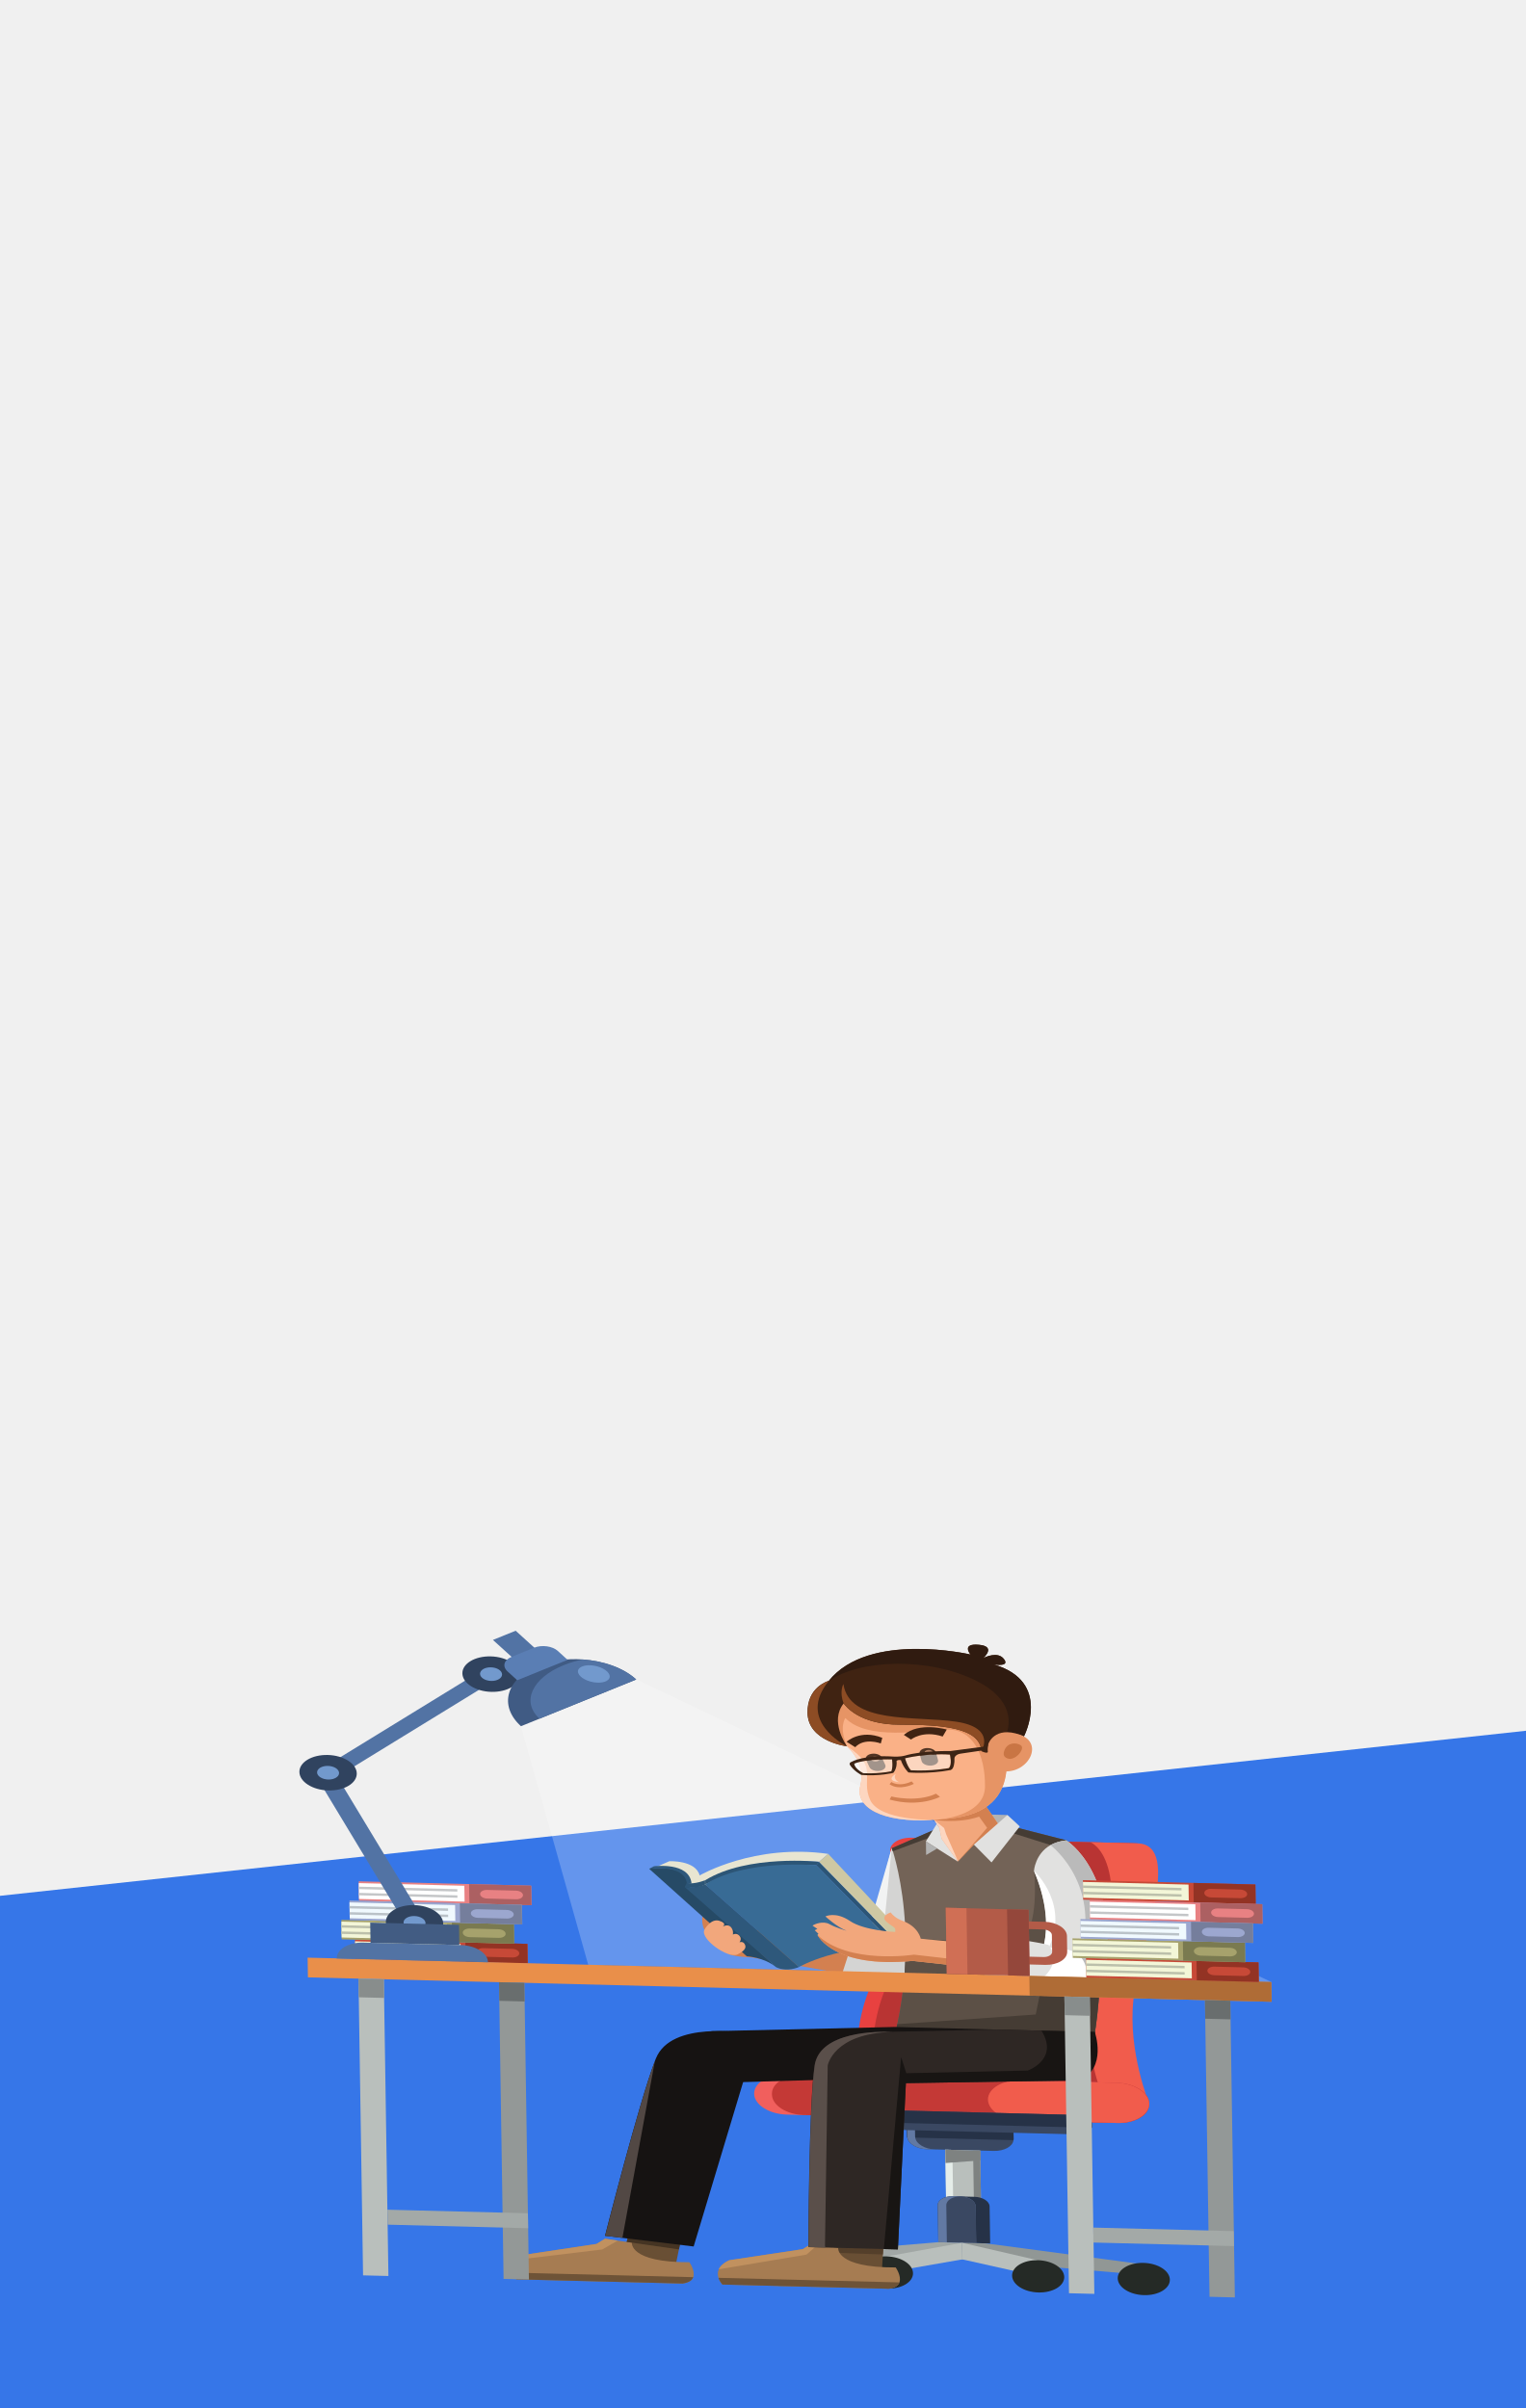
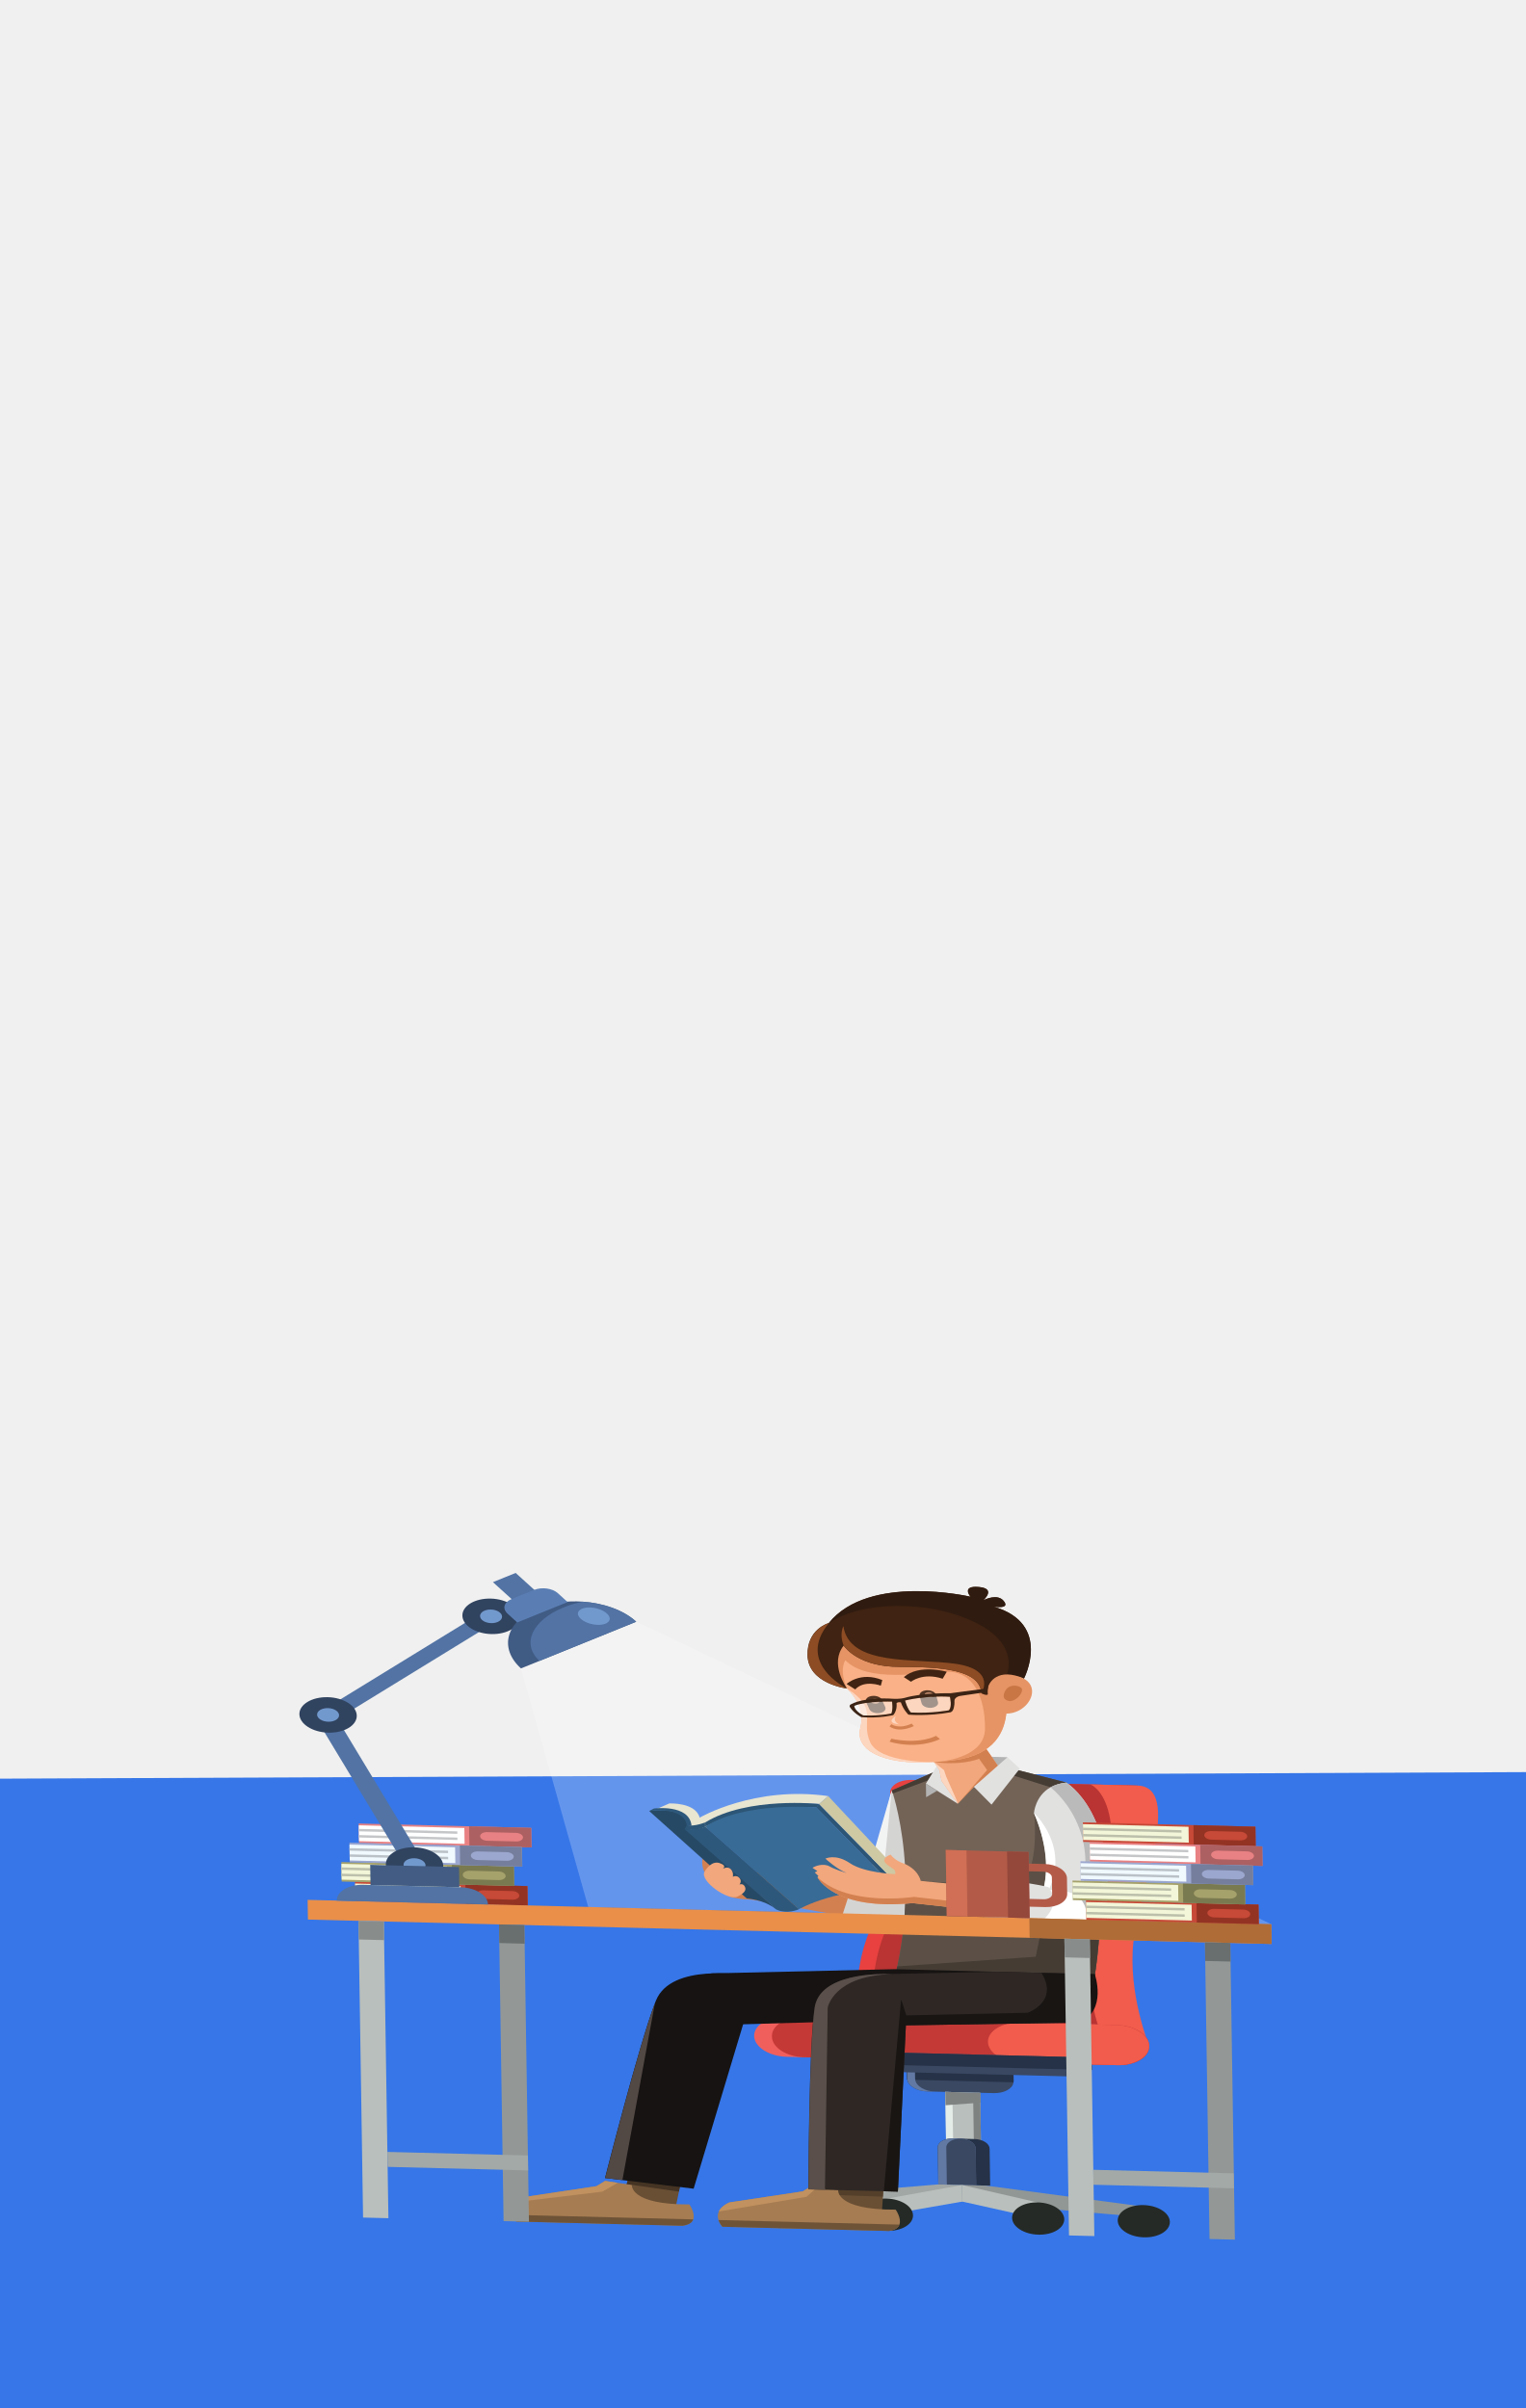
<svg xmlns="http://www.w3.org/2000/svg" xmlns:xlink="http://www.w3.org/1999/xlink" width="475" height="750" viewBox="0 0 125.677 198.438" version="1.1" id="svg8">
  <defs id="defs2">
    <linearGradient id="a">
      <stop id="stop817" offset="0" stop-color="#e7b380" />
      <stop id="stop819" offset="1" stop-color="#eecaa6" />
    </linearGradient>
    <linearGradient gradientUnits="userSpaceOnUse" y2="661.83" y1="663.15" x2="267.96" x1="270.77" id="d">
      <stop id="stop822" offset="0" stop-color="#e5af79" />
      <stop id="stop824" offset="1" stop-opacity="0" stop-color="#e5af79" />
    </linearGradient>
    <linearGradient id="b">
      <stop id="stop827" offset="0" stop-color="#babdb6" />
      <stop id="stop829" offset="1" stop-color="#eeeeec" />
    </linearGradient>
    <linearGradient gradientUnits="userSpaceOnUse" y2="1096.9" y1="1030.9" x2="480" x1="427" id="e">
      <stop id="stop832" offset="0" stop-color="#729fcf" />
      <stop id="stop834" offset="1" stop-color="#3465a4" />
    </linearGradient>
    <linearGradient xlink:href="#a" gradientUnits="userSpaceOnUse" x2="447.57" x1="438.8" id="c" />
    <linearGradient xlink:href="#b" gradientUnits="userSpaceOnUse" y2="990.8" y1="1026.6" x2="469.2" x1="500.62" id="h" />
    <linearGradient xlink:href="#b" gradientUnits="userSpaceOnUse" y2="988.91" y1="1035.6" x2="453.84" x1="480.5" id="g" />
    <linearGradient xlink:href="#b" gradientUnits="userSpaceOnUse" y2="994.17" y1="1062.4" x2="432.16" x1="482.12" id="f" />
    <linearGradient xlink:href="#a" gradientUnits="userSpaceOnUse" y2="482.97" y1="492.2" x2="353.32" x1="319.24" id="i" />
    <linearGradient xlink:href="#a" gradientUnits="userSpaceOnUse" gradientTransform="matrix(-1,0,0,1,918.36,-396.19)" y2="876.67" y1="894.48" x2="627" x1="596.51" id="j" />
    <linearGradient xlink:href="#a" gradientUnits="userSpaceOnUse" y2="391.96" y1="350.95" x2="316.91" x1="318.68" id="k" />
    <filter style="color-interpolation-filters:sRGB;" id="filter1713">
      <feColorMatrix values="1 0 0 0 0 0 1 0 0 0 0 0 1 0 0 -26.754 -90.069 -9.077 125 0 " result="colormatrix" id="feColorMatrix1709" />
      <feComposite in2="colormatrix" operator="arithmetic" k2="1" result="fbSourceGraphic" id="feComposite1711" />
      <feColorMatrix result="fbSourceGraphicAlpha" in="fbSourceGraphic" values="0 0 0 -1 0 0 0 0 -1 0 0 0 0 -1 0 0 0 0 1 0" id="feColorMatrix1715" />
      <feColorMatrix id="feColorMatrix1717" values="1 0 0 0 0 0 1 0 0 0 0 0 1 0 0 -26.754 -90.069 -9.077 125 0 " result="colormatrix" in="fbSourceGraphic" />
      <feComposite in2="colormatrix" id="feComposite1719" operator="arithmetic" k2="1" result="composite" />
    </filter>
  </defs>
  <g id="layer1" transform="translate(0,-98.56248)">
-     <rect style="opacity:1;fill:#3676e8;fill-opacity:1;stroke:none;stroke-width:0.005;stroke-linecap:square;stroke-miterlimit:4;stroke-dasharray:0, 0.052;stroke-dashoffset:0.176;stroke-opacity:1" id="rect1020" width="224.14" height="86.557" x="-94.355" y="253.315" transform="rotate(-6.175166)" />
-     <g id="g2009" transform="matrix(0.03842746,-0.01044416,0.00970573,0.03571053,127.9679,175.2294)">
+     <rect style="opacity:1;fill:#3676e8;fill-opacity:1;stroke:none;stroke-width:0.005;stroke-linecap:square;stroke-miterlimit:4;stroke-dasharray:0, 0.052;stroke-dashoffset:0.176;stroke-opacity:1" id="rect1020" width="224.14" height="86.557" x="-63.792" y="245.136" transform="rotate(-0.2461203)" />
+     <g id="g2009" transform="matrix(0.03842746,-0.01044416,0.00970573,0.03571053,127.9679,170.4669)">
      <g id="g2475" transform="matrix(4.183342,0.9467731,-0.5287072,2.7051,1612.515,-137.8266)">
        <rect height="922.3" width="1330" y="28.8" x="35" id="XMLID_62_" style="fill:url(#XMLID_101_)" />
        <g id="XMLID_1_" transform="matrix(0.6989373,0.09723493,-0.01849172,0.7211308,-1224.068,532.4391)">
-           <polygon points="573.5,207.1 493.4,262.5 537.3,527.2 1008.9,527.1 " id="XMLID_202_" style="opacity:0.23;fill:#ffffff" />
+           <polygon points="1008.9,527.1 573.5,207.1 493.4,262.5 537.3,527.2 " id="XMLID_202_" style="opacity:0.23;fill:#ffffff" />
          <g id="XMLID_203_">
            <g id="XMLID_225_">
              <rect height="21.8" width="119.1" y="505.5" x="376.5" id="XMLID_231_" style="fill:#c74937" />
              <rect height="17.7" width="72.9" y="507.5" x="376.5" id="XMLID_230_" style="fill:#f3f6d8" />
              <rect height="21.8" width="42.8" y="505.5" x="452.7" id="XMLID_229_" style="fill:#933324" />
              <path d="m 485,521.1 h -20 c -2.7,0 -4.8,-2.2 -4.8,-4.8 v 0 c 0,-2.7 2.2,-4.8 4.8,-4.8 h 20 c 2.7,0 4.8,2.2 4.8,4.8 v 0 c 0,2.7 -2.2,4.8 -4.8,4.8 z" id="XMLID_228_" style="fill:#c74937" />
              <rect height="2.7" width="68" y="511.5" x="376.5" id="XMLID_227_" style="fill:#bcc0ab" />
              <rect height="2.7" width="68" y="518.5" x="376.5" id="XMLID_226_" style="fill:#bcc0ab" />
            </g>
            <g id="XMLID_218_">
              <rect height="21.8" width="119.1" y="440.4" x="379.7" id="XMLID_224_" style="fill:#e88183" />
              <rect height="17.7" width="72.9" y="442.4" x="379.7" id="XMLID_223_" style="fill:#ffffff" />
              <rect height="21.8" width="42.8" y="440.4" x="455.9" id="XMLID_222_" style="fill:#ac6062" />
              <path d="m 488.2,456 h -20 c -2.7,0 -4.8,-2.2 -4.8,-4.8 v 0 c 0,-2.7 2.2,-4.8 4.8,-4.8 h 20 c 2.7,0 4.8,2.2 4.8,4.8 v 0 c 0,2.7 -2.2,4.8 -4.8,4.8 z" id="XMLID_221_" style="fill:#e88183" />
              <rect height="2.7" width="68" y="446.4" x="379.7" id="XMLID_220_" style="fill:#c4c6c8" />
              <rect height="2.7" width="68" y="453.3" x="379.7" id="XMLID_219_" style="fill:#c4c6c8" />
            </g>
            <g id="XMLID_211_">
              <rect height="21.8" width="119.1" y="483.9" x="367.3" id="XMLID_217_" style="fill:#a6a26c" />
              <rect height="17.7" width="72.9" y="485.9" x="367.3" id="XMLID_216_" style="fill:#f3f6d8" />
              <rect height="21.8" width="42.8" y="483.9" x="443.6" id="XMLID_215_" style="fill:#7a7a50" />
              <path d="m 475.8,499.6 h -20 c -2.7,0 -4.8,-2.2 -4.8,-4.8 v 0 c 0,-2.7 2.2,-4.8 4.8,-4.8 h 20 c 2.7,0 4.8,2.2 4.8,4.8 v 0 c 0.1,2.6 -2.1,4.8 -4.8,4.8 z" id="XMLID_214_" style="fill:#a6a26c" />
              <rect height="2.7" width="68" y="489.9" x="367.3" id="XMLID_213_" style="fill:#bcc0ab" />
              <rect height="2.7" width="68" y="496.9" x="367.3" id="XMLID_212_" style="fill:#bcc0ab" />
            </g>
            <g id="XMLID_204_">
              <rect height="21.8" width="119.1" y="462.1" x="373.1" id="XMLID_210_" style="fill:#9ca7cf" />
              <rect height="17.7" width="72.9" y="464.2" x="373.1" id="XMLID_209_" style="fill:#f0f9fe" />
              <rect height="21.8" width="42.8" y="462.1" x="449.3" id="XMLID_208_" style="fill:#757e9c" />
              <path d="m 481.6,477.8 h -20 c -2.7,0 -4.8,-2.2 -4.8,-4.8 v 0 c 0,-2.7 2.2,-4.8 4.8,-4.8 h 20 c 2.7,0 4.8,2.2 4.8,4.8 v 0 c 0,2.6 -2.2,4.8 -4.8,4.8 z" id="XMLID_207_" style="fill:#9ca7cf" />
              <rect height="2.7" width="68" y="468.2" x="373.1" id="XMLID_206_" style="fill:#bac2c8" />
              <rect height="2.7" width="68" y="475.1" x="373.1" id="XMLID_205_" style="fill:#bac2c8" />
            </g>
          </g>
          <g id="XMLID_2_">
            <g id="XMLID_69_">
              <path d="m 917.9,376.1 h -156 v 0 c -9.7,0 -16.8,9.1 -14.5,18.5 5.2,20.9 5.9,64.8 -17.4,156.6 0,0 -17.5,67.6 0,115.2 h 37.2 c 0,0 -2.1,-8.6 -4.4,-22.4 h 138 z" id="XMLID_91_" style="fill:#e84140" />
              <g id="XMLID_122_">
-                 <polygon points="928.7,376.1 917.9,376.1 900.8,644 911.6,644 " id="XMLID_123_" style="fill:none" />
+                 <polygon points="911.6,644 928.7,376.1 917.9,376.1 900.8,644 " id="XMLID_123_" style="fill:none" />
                <path d="M 767.2,666.4 H 778 c 0,0 -2.1,-8.6 -4.4,-22.4 h -10.8 c 2.3,13.8 4.4,22.4 4.4,22.4 z" id="XMLID_124_" style="fill:none" />
                <path d="m 772.7,376.1 c -9.7,0 -16.8,9.1 -14.5,18.5 5.2,20.9 5.9,64.8 -17.4,156.6 0,0 -17.5,67.6 0,115.2 h 26.4 c 0,0 -2.1,-8.6 -4.4,-22.4 h 10.8 127.2 l 17.1,-267.9 z" id="XMLID_129_" style="fill:#b93433" />
              </g>
              <path d="m 923.2,666.4 c 0,0 -14.2,-58.1 -9.8,-115.2 4.4,-57.1 36.3,-175.2 4.5,-175.2 h -32.6 c 0,0 31.7,16.4 0.8,175.2 0,0 -9.5,67.6 8,115.2 z" id="XMLID_88_" style="fill:#f15c4c" />
              <path d="M 900.8,688.8 H 672.9 c -12.3,0 -22.4,-10.1 -22.4,-22.4 v 0 c 0,-12.3 10.1,-22.4 22.4,-22.4 h 227.9 c 12.3,0 22.4,10.1 22.4,22.4 v 0 c 0,12.3 -10.1,22.4 -22.4,22.4 z" id="XMLID_85_" style="fill:#f15f5d" />
              <path d="M 901.3,688.8 H 684.7 c -12,0 -21.9,-9.9 -21.9,-21.9 v -1 c 0,-12 9.9,-21.9 21.9,-21.9 h 216.6 c 12,0 21.9,9.9 21.9,21.9 v 1 c 0,12.1 -9.8,21.9 -21.9,21.9 z" id="XMLID_71_" style="fill:#c43936" />
              <path d="m 900.8,688.8 h -66.5 c -12.3,0 -22.4,-10.1 -22.4,-22.4 v 0 c 0,-12.3 10.1,-22.4 22.4,-22.4 h 66.5 c 12.3,0 22.4,10.1 22.4,22.4 v 0 c 0,12.3 -10.1,22.4 -22.4,22.4 z" id="XMLID_86_" style="fill:#f15c4c" />
            </g>
            <g id="XMLID_87_">
              <path d="m 829.2,700.9 v 8.9 c 0,0.4 0,0.7 -0.1,1.1 -0.5,7 -6.5,12.6 -13.7,12.6 h -46 c -7.2,0 -13.1,-5.6 -13.7,-12.6 -0.1,-0.4 -0.1,-0.7 -0.1,-1.1 v -8.9 c 0,-3.4 1.3,-6.6 3.4,-9 2.5,-2.9 6.2,-4.7 10.4,-4.7 h 46 c 4.1,0 7.8,1.8 10.4,4.7 2.2,2.4 3.4,5.5 3.4,9 z" id="XMLID_108_" style="fill:#3a4862" />
              <path d="m 829.2,700.9 v 8.9 c 0,0.4 0,0.7 -0.1,1.1 h -73.3 c -0.1,-0.4 -0.1,-0.7 -0.1,-1.1 v -8.9 c 0,-3.4 1.3,-6.6 3.4,-9 h 66.7 c 2.2,2.4 3.4,5.5 3.4,9 z" id="XMLID_102_" style="fill:#263247" />
              <path d="m 761.3,710.9 c -0.1,-0.4 -0.1,-0.7 -0.1,-1.1 v -8.9 c 0,-3.4 1.3,-6.6 3.4,-9 2.5,-2.9 6.2,-4.7 10.4,-4.7 h -5.4 c -4.1,0 -7.8,1.8 -10.4,4.7 -2.1,2.4 -3.4,5.6 -3.4,9 v 8.9 c 0,0.4 0,0.7 0.1,1.1 0.5,7 6.5,12.6 13.7,12.6 h 5.4 c -7.2,0 -13.2,-5.6 -13.7,-12.6 z" id="XMLID_179_" style="fill:#6279a3" />
              <path d="m 883.4,690.2 v 3.3 c 0,0.5 0,1 -0.1,1.4 -0.7,4.4 -4.5,7.8 -9,7.8 H 710.7 c -4.6,0 -8.4,-3.4 -9,-7.8 -0.1,-0.4 -0.1,-0.9 -0.1,-1.4 v -3.3 c 0,-5 4.1,-9.2 9.2,-9.2 h 163.6 c 4.9,0 9,4.2 9,9.2 z" id="XMLID_105_" style="fill:#3a4862" />
              <path d="m 883.4,690.2 v 3.3 c 0,0.5 0,1 -0.1,1.4 H 701.7 c -0.1,-0.4 -0.1,-0.9 -0.1,-1.4 v -3.3 c 0,-5 4.1,-9.2 9.2,-9.2 h 163.6 c 4.9,0 9,4.2 9,9.2 z" id="XMLID_103_" style="fill:#263247" />
              <rect height="63.8" width="24.1" y="723.5" x="781.9" id="XMLID_90_" style="fill:#b9bfbc" />
              <rect height="63.8" width="4.9" y="723.5" x="781.9" id="XMLID_120_" style="fill:#e5ede9" />
              <rect height="63.8" width="4.9" y="723.5" x="801.1" id="XMLID_176_" style="fill:#7e8281" />
              <path d="M 811.9,785.6 V 827 h -35.8 v -41.3 c 0,-5.8 4.7,-10.4 10.4,-10.4 h 15 c 5.7,-0.1 10.4,4.6 10.4,10.3 z" id="XMLID_109_" style="fill:#263247" />
              <path d="M 802.2,785.6 V 827 h -26.1 v -41.3 c 0,-5.8 4.7,-10.4 10.4,-10.4 h 5.3 c 5.7,-0.1 10.4,4.6 10.4,10.3 z" id="XMLID_106_" style="fill:#6279a3" />
              <path d="m 792.1,775.2 c -5.6,0.1 -10.1,4.7 -10.1,10.4 V 827 h 20.3 v -41.3 c -0.1,-5.7 -4.6,-10.3 -10.2,-10.5 z" id="XMLID_178_" style="fill:#3a4862" />
-               <polygon points="776.1,827 670,845.5 670,857.5 792.5,845.5 792.5,827 " id="XMLID_94_" style="fill:#a1a7a5" />
+               <polygon points="670,845.5 670,857.5 792.5,845.5 792.5,827 776.1,827 " id="XMLID_94_" style="fill:#a1a7a5" />
              <circle r="18" cy="862.3" cx="667.4" id="XMLID_92_" style="fill:#386b95" />
-               <polygon points="792.5,845.5 792.5,827 740.3,844.4 740.3,862.3 " id="XMLID_95_" style="fill:#b9bfbc" />
+               <polygon points="740.3,862.3 792.5,845.5 792.5,827 740.3,844.4 " id="XMLID_95_" style="fill:#b9bfbc" />
              <circle r="18" cy="862.3" cx="740.3" id="XMLID_96_" style="fill:#252a26" />
-               <polygon points="808.9,827 915,845.5 915,857.5 792.5,845.5 792.5,827 " id="XMLID_99_" style="fill:#919795" />
+               <polygon points="915,845.5 915,857.5 792.5,845.5 792.5,827 808.9,827 " id="XMLID_99_" style="fill:#919795" />
              <circle r="18" cy="862.3" cx="917.6" id="XMLID_98_" style="fill:#252a26" />
-               <polygon points="792.5,845.5 792.5,827 844.7,844.4 844.7,862.3 " id="XMLID_93_" style="fill:#b9bfbc" />
+               <polygon points="844.7,862.3 792.5,845.5 792.5,827 844.7,844.4 " id="XMLID_93_" style="fill:#b9bfbc" />
              <circle r="18" cy="862.3" cx="844.7" id="XMLID_89_" style="fill:#252a26" />
-               <polygon points="806.1,734.5 806.1,723.5 781.9,723.5 781.9,738.4 " id="XMLID_97_" style="fill:#7e8281" />
+               <polygon points="781.9,738.4 806.1,734.5 806.1,723.5 781.9,723.5 " id="XMLID_97_" style="fill:#7e8281" />
            </g>
          </g>
          <g id="XMLID_3_">
            <path d="m 712.6,529.7 -62.1,-15.4 c 0,0 -11.2,-0.1 -15.6,-2.8 -4.4,-2.7 2.3,-38.5 25.3,-25.6 l 67.4,15.4 z" id="XMLID_61_" style="fill:#d38050" />
            <path d="m 617.9,484.7 c 0,0 -2.9,-9.1 -0.4,-18.6 2.6,-9.4 12.2,15.7 0.4,18.6 z" id="XMLID_59_" style="fill:#d38050" />
            <g id="XMLID_125_">
-               <polygon points="596.9,842.4 594.4,860.8 558,852.3 560.9,835.5 563.1,823 599,827 " id="XMLID_174_" style="fill:#694f34" />
+               <polygon points="560.9,835.5 563.1,823 599,827 596.9,842.4 594.4,860.8 558,852.3 " id="XMLID_174_" style="fill:#694f34" />
              <path d="m 606.5,873 c -0.8,3.4 -2.9,6.2 -7.5,7.4 H 484.3 c 0,0 -1.9,-3 -2.7,-7.4 -0.8,-4 -0.7,-9.1 2.4,-14.1 1.2,-2 2.9,-4 5.3,-5.8 l 50.8,-14.4 6,-6.1 8.6,1.7 9.8,1.9 c 0,0 -2.2,22.2 39.5,20.2 0,0 4.1,9.4 2.5,16.6 z" id="XMLID_173_" style="fill:#a67c52" />
              <path d="m 606.5,873 c -0.8,3.4 -2.9,6.2 -7.5,7.4 H 484.3 c 0,0 -1.9,-3 -2.7,-7.4 z" id="XMLID_133_" style="fill:#6e5337" />
              <path d="m 554.7,834.3 -10.7,10.3 -60.1,14.2 c 1.2,-2 2.9,-4 5.3,-5.8 l 50.8,-14.4 6,-6.1 z" id="XMLID_137_" style="fill:#c1915f" />
-               <polygon points="563.1,823 599,827 596.9,842.4 560.9,835.5 " id="XMLID_136_" style="fill:#453423" />
-             </g>
-             <polygon points="729.6,497.4 719.3,497.4 711.2,536.4 768.4,544 782,428.7 748.1,388.4 " id="XMLID_126_" style="fill:#d4d4d3" />
+               <polygon points="560.9,835.5 563.1,823 599,827 596.9,842.4 " id="XMLID_136_" style="fill:#453423" />
+             </g>
+             <polygon points="768.4,544 782,428.7 748.1,388.4 729.6,497.4 719.3,497.4 711.2,536.4 " id="XMLID_126_" style="fill:#d4d4d3" />
            <polygon points="748.1,388.4 733.1,468.9 742.7,465.6 " id="XMLID_117_" style="fill:#f2f3f3" />
            <path d="m 884.7,603.2 c -0.7,4.9 -1.1,7.6 -1.1,7.6 L 754,597.9 l -5.8,-0.6 c 6.1,-37.8 8.3,-72.8 8.5,-102.9 0.4,-53.5 -5.8,-91.5 -7.8,-102.6 -0.4,-2.2 -0.7,-3.4 -0.7,-3.4 l 32.7,-24.2 0.4,-0.3 39.1,-7.4 9.6,3.6 39,14.6 c 0.7,1.6 1.4,3.2 2,4.9 3.4,8.7 6.3,18 8.6,27.5 18.7,74.9 8.6,168.9 5.1,196.1 z" id="XMLID_165_" style="fill:#736357" />
            <path d="m 884.9,602 c 0,0.4 -0.1,0.8 -0.1,1.1 l -5,-0.2 -125.8,-5 -5.8,-0.6 c 0.7,-4.3 1.3,-8.5 1.9,-12.6 v 0 c 4.7,-33 6.4,-63.5 6.5,-90.2 l 2.2,-6.2 50.6,2.8 -1.3,-8.8 30.9,1.5 c 10.2,-21.4 7.2,-74 7.2,-74 l 33.2,-2.5 c 5.9,23.5 9,48.9 10.4,73.4 2.8,52.6 -2.4,101.8 -4.9,121.3 z" id="XMLID_166_" style="fill:#5c5046" />
            <path d="m 884.9,602 -5.2,0.9 -125.7,-5 -5.8,-0.6 c 0.7,-4.3 1.3,-8.5 1.9,-12.6 v 0 l 95.7,-14.7 13,-96 31,6.6 c 2.8,52.7 -2.4,101.9 -4.9,121.4 z" id="XMLID_145_" style="fill:#453c34" />
            <path d="m 780.8,364.2 -1.3,7.9 -30.7,19.7 c -0.4,-2.2 -0.7,-3.4 -0.7,-3.4 z" id="XMLID_146_" style="fill:#453c34" />
            <path d="m 870.8,379.6 -5,4.5 -37.4,-17.6 1.4,-6.5 39,14.6 c 0.7,1.7 1.3,3.3 2,5 z" id="XMLID_159_" style="fill:#453c34" />
            <path d="m 894.1,527.2 h -19.3 l -33,-0.1 c 0,0 5.4,-9.2 9,-27.2 4,-19.7 5.6,-50 -4.7,-90.2 0,0 1,-19.2 11.7,-29.3 2.9,-2.7 6.5,-4.8 10.9,-5.7 0.1,0 36.3,33.8 25.4,152.5 z" id="XMLID_168_" style="fill:#e1e1e0" />
            <path d="m 853.5,501.1 -2.6,-1.2 c 4,-19.7 5.6,-50 -4.7,-90.2 0,-0.1 26.3,38.4 7.3,91.4 z" id="XMLID_150_" style="fill:#ffffff" />
            <path d="m 894.1,527.2 h -19.3 l -2.2,-5.7 c 25.7,-93.1 -14.8,-141.1 -14.8,-141.1 2.9,-2.7 6.5,-4.8 10.9,-5.7 0.1,0 36.3,33.8 25.4,152.5 z" id="XMLID_162_" style="fill:#bababa" />
            <path d="m 748.1,587.9 c 0,0 74.4,0 138.3,0 0,0 8.4,40.1 -11.1,54.4 H 733.1 Z" id="XMLID_118_" style="fill:#161312" />
            <g id="XMLID_127_">
-               <polygon points="737.7,842.3 736.8,860.8 700.3,852.3 700.8,841.7 701.5,823 738.4,827 " id="XMLID_175_" style="fill:#694f34" />
-               <polygon points="701.5,823 738.4,827 737.7,842.3 700.8,841.7 " id="XMLID_135_" style="fill:#543f2a" />
+               <polygon points="700.8,841.7 701.5,823 738.4,827 737.7,842.3 736.8,860.8 700.3,852.3 " id="XMLID_175_" style="fill:#694f34" />
+               <polygon points="700.8,841.7 701.5,823 738.4,827 737.7,842.3 " id="XMLID_135_" style="fill:#543f2a" />
              <path d="m 748.8,873 c -0.8,3.4 -2.9,6.2 -7.5,7.4 H 626.6 c 0,0 -1.9,-3 -2.7,-7.4 -0.5,-2.8 -0.7,-6 0.3,-9.4 1,-3.5 3.2,-7.2 7.4,-10.5 l 50.8,-14.4 6,-6.1 4.3,0.8 14.2,2.8 c 0,0 -2.2,22.2 39.5,20.2 0,0 4.1,9.4 2.4,16.6 z" id="XMLID_172_" style="fill:#a67c52" />
              <path d="m 748.8,873 c -0.8,3.4 -2.9,6.2 -7.5,7.4 H 626.6 c 0,0 -1.9,-3 -2.7,-7.4 z" id="XMLID_128_" style="fill:#6e5337" />
              <path d="m 692.7,833.4 -7.8,11.2 -60.7,18.9 c 1,-3.5 3.2,-7.2 7.4,-10.5 l 50.8,-14.4 6,-6.1 z" id="XMLID_138_" style="fill:#c1915f" />
            </g>
-             <polygon points="747.3,644.6 748.1,587.9 621.6,597.8 630.4,654.8 " id="XMLID_121_" style="fill:#161312" />
+             <polygon points="630.4,654.8 747.3,644.6 748.1,587.9 621.6,597.8 " id="XMLID_121_" style="fill:#161312" />
            <path d="m 886.5,587.9 -11.1,54.4 -120,8 -7.3,185.9 h -61.8 c 0,0 1.8,-159.1 6.2,-203 3.6,-35.3 37.6,-39.4 50.9,-39.7 l 75.1,-5.6 z" id="XMLID_171_" style="fill:#2e2724" />
            <path d="m 746.6,593.5 c -40.8,3.2 -45,39.3 -45,39.3 l -3.8,201.6 0.3,1.8 h -11.7 c 0,0 1.8,-159.1 6.2,-203 3.9,-38.5 44.1,-40 54,-39.7 z" id="XMLID_164_" style="fill:#5a4f4a" />
            <path d="m 886.5,587.9 -11.1,54.4 -120,8 -7.3,185.9 h -9.7 l 14,-214.9 3.4,17.9 83.9,-6.4 c 0,0 21.9,-13.3 9.9,-44.9 z" id="XMLID_140_" style="fill:#181513" />
-             <polygon points="785.5,374.3 779.5,359.9 771.8,379.8 793.6,401.4 " id="XMLID_139_" style="fill:#e1e1e0" />
+             <polygon points="793.6,401.4 785.5,374.3 779.5,359.9 771.8,379.8 " id="XMLID_139_" style="fill:#e1e1e0" />
            <polygon points="771.8,395 779.5,387.4 771.8,379.8 " id="XMLID_143_" style="fill:#b3b3b3" />
            <polygon points="808.8,348 823.7,368.2 828.4,348 " id="XMLID_144_" style="fill:#b3b3b3" />
-             <polygon points="823.7,362.6 804.9,382 793.6,401.4 793.4,400.8 782.7,376.4 781.2,364 777.7,355.7 774.8,348.7 779.6,346.4 810.5,331.6 816.9,346.5 " id="XMLID_163_" style="fill:#f2a77c" />
+             <polygon points="793.6,401.4 793.4,400.8 782.7,376.4 781.2,364 777.7,355.7 774.8,348.7 779.6,346.4 810.5,331.6 816.9,346.5 823.7,362.6 804.9,382 " id="XMLID_163_" style="fill:#f2a77c" />
            <g id="XMLID_55_">
              <path d="m 615.2,424.2 c 0,0 38.2,-37.4 89,-27.7 l -6.4,9.1 c 0,0 -50.1,-4.6 -78.8,31.2 0,0 -8.8,3 -12.7,-3.8 0,0 4.3,-17 -20.5,-17.4 l 8.6,-6.4 c -0.1,0 18.2,-2.2 20.8,15 z" id="XMLID_45_" style="fill:#e8e5d1" />
              <path d="m 697.8,405.6 c 0,0 -49.2,-6.6 -78.8,23.8 v 4.7 c 0,0 27.2,-25.2 76.9,-24.5 z" id="XMLID_6_" style="fill:#2c5576" />
              <path d="m 618.9,434.1 63.8,89.6 c 0,0 28.5,-27.2 68.6,-23.6 l -55.5,-90.5 c 0,-0.1 -49.1,-5.2 -76.9,24.5 z" id="XMLID_5_" style="fill:#386b95" />
-               <polygon points="695.8,409.5 751.3,500 754.3,498.3 697.8,405.6 " id="XMLID_7_" style="fill:#2c5576" />
+               <polygon points="697.8,405.6 695.8,409.5 751.3,500 754.3,498.3 " id="XMLID_7_" style="fill:#2c5576" />
              <path d="m 580.4,418.2 66.5,95 c 0,0 11.7,0.4 20.1,11.2 l -59.5,-87.7 c -0.1,0.1 2.1,-25.8 -27.1,-18.5 z" id="XMLID_44_" style="fill:#264a66" />
              <path d="m 682.8,523.7 c 0,0 -8.4,6.5 -15.8,0.8 l -62.2,-86.9 c 0,0 6.4,1.5 14.2,-3.5 z" id="XMLID_27_" style="fill:#2e587b" />
              <path d="m 618.9,429.4 c 0,0 -7.4,5.2 -12.7,3.6 l -1.5,4.7 c 0,0 8,2.3 14.2,-3.5 z" id="XMLID_28_" style="fill:#2c5576" />
              <path d="m 606.2,433 c 0,0 0.3,-20.4 -25.9,-14.7 l 3.4,-3 c 0,0 24.5,-6.3 25.8,18 0.1,-0.1 -2,1.6 -3.3,-0.3 z" id="XMLID_29_" style="fill:#2e587b" />
-               <polygon points="697.8,405.6 704.2,396.5 757.5,487.9 751.7,494.1 " id="XMLID_43_" style="fill:#cec8a3" />
+               <polygon points="751.7,494.1 697.8,405.6 704.2,396.5 757.5,487.9 " id="XMLID_43_" style="fill:#cec8a3" />
            </g>
            <path d="m 823.7,362.6 -18.8,19.4 -11.2,19.4 20.5,-38.5 -5.4,-12.3 c -14.4,8.8 -31.1,4.9 -31.1,4.9 l 1.9,-9.2 30.9,-14.7 6.4,14.8 z" id="XMLID_157_" style="fill:#d38050" />
            <g id="XMLID_119_">
              <path d="m 792.5,352.6 c -4.4,1.1 -8.5,2 -12.5,2.6 -1.4,0.3 -2.3,0.4 -2.3,0.4 -37.4,5.2 -54.6,-12.9 -50.6,-36 4.5,-25.9 -8.8,-43.7 -8.8,-43.7 -11.8,-23.9 -16.2,-52.3 13.5,-69.4 6.6,-3.9 15,-7.2 25.4,-9.7 27.1,-6.7 43.5,5.2 53.2,19.3 10.6,15.4 13.3,33.4 13.3,33.4 0,0 22.5,88.9 -31.2,103.1 z" id="XMLID_161_" style="fill:#fab187" />
              <path d="m 792.5,352.6 c -4.4,1.1 -8.5,2 -12.5,2.6 7.8,-1.5 32.8,-8.6 33.2,-38.5 0.5,-35.6 -7.9,-64.3 -25.9,-62.3 -17.9,1.9 -55,14.4 -69.8,-10.1 0,0 -4.8,10.4 0.9,31.6 -11.8,-23.9 -16.2,-52.3 13.5,-69.4 h 49.3 l 29.4,9.6 c 10.6,15.4 13.3,33.4 13.3,33.4 0,0 22.3,88.9 -31.4,103.1 z" id="XMLID_153_" style="fill:#e69465" />
              <path d="m 740.6,302.3 v 0 c -3,0.9 -6.2,-0.9 -7,-3.9 l -2.2,-7.9 c -0.9,-3 0.9,-6.2 3.9,-7 v 0 c 3,-0.9 6.2,0.9 7,3.9 l 2.2,7.9 c 0.9,3 -0.9,6.2 -3.9,7 z" id="XMLID_56_" style="fill:#503423" />
              <path d="m 776.3,295 v 0 c -3.1,0.5 -6.1,-1.6 -6.6,-4.7 l -1.3,-8.1 c -0.5,-3.1 1.6,-6.1 4.7,-6.6 v 0 c 3.1,-0.5 6.1,1.6 6.6,4.7 l 1.3,8.1 c 0.6,3.1 -1.6,6 -4.7,6.6 z" id="XMLID_110_" style="fill:#503423" />
              <circle r="2.9" cy="289.3" cx="737.7" id="XMLID_107_" style="fill:#b38062" />
              <circle r="2.9" cy="280.4" cx="774.8" id="XMLID_112_" style="fill:#b38062" />
              <path d="m 762.6,266.5 c 0,0 8.1,-11.1 21.9,-4.3 l 2.9,-7.9 c 0,0 -19.1,-8.1 -29.7,7.2 z" id="XMLID_111_" style="fill:#402312" />
              <path d="m 741.7,271.7 c 0,0 -11.2,-6.5 -17.7,4.9 l -5.9,-5.8 c 0,0 9.6,-14.7 24.7,-5.4 z" id="XMLID_114_" style="fill:#402312" />
              <path d="m 840.6,259.8 c -4.3,-3.6 -11.2,-2.5 -12.1,-2.3 0,0 -0.1,0 -0.1,0 -14.7,5.3 -12.7,19.9 -12.7,19.9 0,3.6 -4.6,0.1 -4.6,0.1 -0.7,-26.4 -26.8,-28.5 -56.2,-27.3 -27.6,1.2 -37.2,-19.4 -38.3,-21.9 0,-0.2 -0.1,-0.3 -0.1,-0.3 -10.1,20.5 1.3,46.4 1.8,47.8 0,0 0,0 0,0 0,0 -26.8,-4 -26.9,-36.1 -0.1,-28.5 14.1,-36 15,-36.5 v 0 c 28.2,-56.9 98.1,-33.4 98.1,-33.4 0,0 -6.5,-12.4 5.9,-11.1 11.6,1.2 3.8,13.2 2.8,14.8 1.4,-1.2 10.1,-8.2 14.2,0.2 4.6,9.2 -7,6.5 -7,6.5 40.6,17.6 20.2,79.6 20.2,79.6 z" id="XMLID_160_" style="fill:#402312" />
              <path d="m 840.6,259.8 c -4.3,-3.6 -11.2,-2.5 -12.1,-2.3 3.1,-12.6 4.7,-38.9 -19.7,-58.1 -32.3,-25.4 -80,-21.6 -102.2,3.9 28.2,-56.9 98.1,-33.4 98.1,-33.4 0,0 -6.5,-12.4 5.9,-11.1 11.6,1.2 3.8,13.2 2.8,14.8 1.4,-1.2 10.1,-8.2 14.2,0.2 4.6,9.2 -7,6.5 -7,6.5 40.4,17.5 20,79.5 20,79.5 z" id="XMLID_155_" style="fill:#301b10" />
              <path d="m 816,269.1 c 0,0 4.3,-20.4 21.9,-11.1 17.6,9.3 4.1,46.4 -14.2,40.8 0.1,0 -10.1,-7.4 -7.7,-29.7 z" id="XMLID_37_" style="fill:#e69465" />
              <path d="m 830.9,285.3 c 0,0 -6.3,0.1 -3.9,-9.4 2.3,-9.5 8.5,-9.1 11.3,-6.2 2.9,2.8 -1.8,14.5 -7.4,15.6 z" id="XMLID_57_" style="fill:#c97544" />
              <path d="m 748.6,314.4 c 0,0 4.8,6 14,-1.2 l 1.5,2.7 c 0,0 -9.9,8.7 -16.8,1.1 z" id="XMLID_113_" style="fill:#d38050" />
              <path d="m 748.4,330.6 c 0,0 17.3,6.4 30.9,-4.4 l 2.7,3.4 c 0,0 -14.2,12.9 -34.8,4.5 z" id="XMLID_115_" style="fill:#d38050" />
              <path d="m 811.1,277.5 c -0.7,-26.4 -26.8,-28.5 -56.2,-27.3 -27.6,1.2 -37.2,-19.4 -38.3,-21.9 0,-0.1 -0.1,-0.2 -0.1,-0.3 -3.1,-12.7 0,-21.6 0,-21.6 3.8,44.8 48.9,33.4 77.2,38.8 28.2,5.5 17.4,32.3 17.4,32.3 z" id="XMLID_156_" style="fill:#8d4c24" />
              <path d="m 718.4,275.9 c 0,0 -26.8,-4 -26.9,-36.1 -0.1,-28.5 14.1,-36 15,-36.5 -22.9,45 10.2,71.3 11.9,72.6 0,0 0,0 0,0 z" id="XMLID_154_" style="fill:#8d4c24" />
            </g>
            <path d="m 644.1,648.2 -37,190.5 -49.2,-7.6 -11.9,-1.8 c 0,0 24.8,-149.7 36.3,-196.5 v -0.1 c 0.3,-1.1 0.5,-2.1 0.8,-3.1 11,-42.7 61.5,-30.6 61.5,-30.6 16.8,4.9 -0.5,49.2 -0.5,49.2 z" id="XMLID_170_" style="fill:#161312" />
            <path d="m 867.6,496.5 -31.4,-4.6 -3.3,35.2 48.5,0.1 c -0.1,0 2.4,-26.9 -13.8,-30.7 z" id="XMLID_132_" style="fill:#ffffff" />
            <path d="m 812.2,520.6 -50.8,-7 c -54.2,10.8 -65.2,-25.4 -65.5,-26.3 0,0 0,0 0,0 l 0.7,-1.3 -2.5,-3.8 1.8,-1.7 -3.3,-3.4 c 1.4,-1.9 7.4,-5.9 11.7,-2.2 4,3.5 10.9,6.6 11.8,6.9 -6.8,-3.9 -14.5,-15.4 -14.5,-15.4 0,0 7.1,-6.1 16.9,4.4 9.8,10.5 31.1,11 31.1,11 0.7,-5.9 -1,-4.6 -5.8,-11 -4.7,-6.4 2.9,-10.7 2.9,-10.7 3,6.5 7.7,8.8 7.7,8.8 11.4,6 12.8,19.7 12.8,19.7 l 36.6,4.2 10.5,1.2 c 1.2,10.8 -2.1,26.6 -2.1,26.6 z" id="XMLID_70_" style="fill:#f2a77c" />
            <path d="m 813.6,486.2 c 0,0 3,18.7 -2.9,41 h 41.5 c 0,0 12.3,-17.1 3.1,-35.3 0,0 -20.6,-7.5 -41.7,-5.7 z" id="XMLID_134_" style="fill:#e1e1e0" />
-             <polygon points="836.8,360.4 828.4,348 804.9,382 816.9,401.4 " id="XMLID_116_" style="fill:#e1e1e0" />
+             <polygon points="816.9,401.4 836.8,360.4 828.4,348 804.9,382 " id="XMLID_116_" style="fill:#e1e1e0" />
            <path d="m 777.7,355.6 c -37.4,5.2 -54.6,-12.9 -50.6,-36 4.5,-25.9 -8.8,-43.7 -8.8,-43.7 22.3,21.9 8.8,35.2 15.5,59.4 6.5,23 43.9,20.3 43.9,20.3 z" id="XMLID_158_" style="fill:#fdd6c0" />
            <path d="m 753.9,314.4 c 0,0 -4.7,-2.8 -2.1,-9.2 0,0 -8.1,7.7 2.1,9.2 z" id="XMLID_58_" style="fill:#fdd6c0" />
-             <polygon points="785.9,371.4 793.6,400.3 793.4,400.8 782.7,376.4 781.2,364 777.7,355.7 777.7,355.6 784.5,364.3 " id="XMLID_152_" style="fill:#fdd6c0" />
+             <polygon points="784.5,364.3 785.9,371.4 793.6,400.3 793.4,400.8 782.7,376.4 781.2,364 777.7,355.7 777.7,355.6 " id="XMLID_152_" style="fill:#fdd6c0" />
            <path d="M 582.3,632.8 558,831.1 546.1,829.3 c 0,0 24.8,-149.7 36.2,-196.5 z" id="XMLID_167_" style="fill:#524844" />
            <path d="m 812.2,520.6 -50.8,-7 c -54.2,10.8 -65.2,-25.4 -65.5,-26.3 21,32.5 66.5,19.3 66.5,19.3 l 40.8,5.9 c 2.3,-5.7 1.3,-14.9 0.5,-19.6 l 10.5,1.2 c 1.3,10.7 -2,26.5 -2,26.5 z" id="XMLID_67_" style="fill:#d38050" />
            <path d="m 617.9,484.7 c 0,0 4.5,-13.2 10.4,-10.4 5.9,2.8 2.2,6.5 2.2,6.5 0,0 3.4,-3.6 5.6,0 2.2,3.6 1.4,8.5 1.4,8.5 0,0 2.5,-2.5 4.5,1.1 2,3.6 0,7.3 0,7.3 0,0 2.2,-1.5 3.4,1.5 1.2,3 1.4,7 -5,12.2 -6.5,5.2 -25.8,-16.4 -22.5,-26.7 z" id="XMLID_60_" style="fill:#f2a77c" />
            <g id="XMLID_65_">
              <path d="m 723.2,295 c 0,0 0.2,6.1 6,10.4 0,0 7.8,1.1 19.5,-2.9 0,0 1.6,-4.9 0.6,-13.3 0.1,0.1 -18.3,-0.6 -26.1,5.8 z" id="XMLID_66_" style="opacity:0.47;fill:#ffffff" />
              <path d="m 758.2,287.6 c 0,0 1.1,8.5 3.9,13.2 0,0 11.5,1.7 26.2,-3.5 0,0 2.6,-4.4 0.9,-15.1 0.1,0 -14.6,-1.4 -31,5.4 z" id="XMLID_68_" style="opacity:0.47;fill:#ffffff" />
              <path d="m 789.7,278.2 c 0,0 -19.4,0.1 -31.5,6.4 v 0 c -3.7,1.7 -7.7,1.4 -7.7,1.4 -20.8,-1.4 -29,6.9 -29,6.9 l -0.3,0.2 c -1.1,0.7 -1.5,2.1 -1.1,3.3 2.7,7 7.8,11 7.8,11 12.6,1.1 22.1,-3.2 22.1,-3.2 0,0 2.9,-4.9 2.4,-13.5 0.9,-1.2 2,-1.2 3,-0.9 1.8,8.9 5.1,13.5 5.1,13.5 0,0 13.6,1.4 29.2,-3.9 0,0 1.3,-1 1.7,-2.9 0,0 1.1,-3.5 1,-9.7 -0.1,-2.8 1.7,-5.3 4.4,-6 l 17.6,-4.9 v -4 z m -60.5,27.2 c -6.4,-5.5 -6,-10.4 -6,-10.4 8.4,-6.1 26.1,-5.8 26.1,-5.8 0,0 0.7,8.3 -0.6,13.3 -9.7,3.5 -19.5,2.9 -19.5,2.9 z m 33,-4.6 c -2.5,-4.2 -3.9,-13.2 -3.9,-13.2 0,0 14.3,-6.5 31,-5.4 0,0 1.7,11.3 -0.9,15.1 0,0 -12.1,4.2 -26.2,3.5 z" id="XMLID_151_" style="fill:#3c2415" />
            </g>
          </g>
          <g id="XMLID_84_">
            <rect height="22" width="665.2" y="527.1" x="343.6" id="XMLID_72_" style="fill:#e98f4a" />
            <rect height="22" width="167" y="527.1" x="841.8" id="XMLID_78_" style="fill:#af6c36" />
            <rect height="331.2" width="17.5" y="549.1" x="378.5" id="XMLID_73_" style="fill:#b9bfbc" />
            <rect height="20.8" width="17.5" y="549.1" x="378.5" id="XMLID_74_" style="fill:#888d8c" />
            <rect height="331.2" width="17.5" y="549.1" x="475.5" id="XMLID_75_" style="fill:#939897" />
            <rect height="20.8" width="17.5" y="549.1" x="475.5" id="XMLID_77_" style="fill:#696e6e" />
            <rect height="16.7" width="97" y="806.3" x="396" id="XMLID_76_" style="fill:#a3a9a7" />
            <rect height="331.2" width="17.5" y="549.1" x="865.8" id="XMLID_83_" style="fill:#b9bfbc" />
            <rect height="20.8" width="17.5" y="549.1" x="865.8" id="XMLID_82_" style="fill:#888d8c" />
            <rect height="331.2" width="17.5" y="549.1" x="962.8" id="XMLID_81_" style="fill:#939897" />
            <rect height="20.8" width="17.5" y="549.1" x="962.8" id="XMLID_80_" style="fill:#696e6e" />
            <rect height="16.7" width="97" y="806.3" x="883.2" id="XMLID_79_" style="fill:#a3a9a7" />
          </g>
          <g id="XMLID_201_">
            <g id="XMLID_35_">
              <rect height="21.8" width="119.1" y="505.5" x="881.1" id="XMLID_25_" style="fill:#c74937" />
              <rect height="17.7" width="72.9" y="507.5" x="881.1" id="XMLID_31_" style="fill:#f3f6d8" />
              <rect height="21.8" width="42.8" y="505.5" x="957.4" id="XMLID_26_" style="fill:#933324" />
              <path d="m 989.6,521.1 h -20 c -2.7,0 -4.8,-2.2 -4.8,-4.8 v 0 c 0,-2.7 2.2,-4.8 4.8,-4.8 h 20 c 2.7,0 4.8,2.2 4.8,4.8 v 0 c 0,2.7 -2.1,4.8 -4.8,4.8 z" id="XMLID_33_" style="fill:#c74937" />
              <rect height="2.7" width="68" y="511.5" x="881.1" id="XMLID_34_" style="fill:#bcc0ab" />
              <rect height="2.7" width="68" y="518.5" x="881.1" id="XMLID_36_" style="fill:#bcc0ab" />
            </g>
            <g id="XMLID_232_">
              <rect height="21.8" width="119.1" y="418.6" x="879.8" id="XMLID_238_" style="fill:#c74937" />
              <rect height="17.7" width="72.9" y="420.6" x="879.8" id="XMLID_237_" style="fill:#f3f6d8" />
              <rect height="21.8" width="42.8" y="418.6" x="956.1" id="XMLID_236_" style="fill:#933324" />
              <path d="m 988.3,434.3 h -20 c -2.7,0 -4.8,-2.2 -4.8,-4.8 v 0 c 0,-2.7 2.2,-4.8 4.8,-4.8 h 20 c 2.7,0 4.8,2.2 4.8,4.8 v 0 c 0.1,2.6 -2.1,4.8 -4.8,4.8 z" id="XMLID_235_" style="fill:#c74937" />
              <rect height="2.7" width="68" y="424.6" x="879.8" id="XMLID_234_" style="fill:#bcc0ab" />
              <rect height="2.7" width="68" y="431.6" x="879.8" id="XMLID_233_" style="fill:#bcc0ab" />
            </g>
            <g id="XMLID_188_">
              <rect height="21.8" width="119.1" y="440.4" x="884.3" id="XMLID_194_" style="fill:#e88183" />
              <rect height="17.7" width="72.9" y="442.4" x="884.3" id="XMLID_193_" style="fill:#ffffff" />
              <rect height="21.8" width="42.8" y="440.4" x="960.6" id="XMLID_192_" style="fill:#ac6062" />
              <path d="m 992.8,456 h -20 c -2.7,0 -4.8,-2.2 -4.8,-4.8 v 0 c 0,-2.7 2.2,-4.8 4.8,-4.8 h 20 c 2.7,0 4.8,2.2 4.8,4.8 v 0 c 0,2.7 -2.1,4.8 -4.8,4.8 z" id="XMLID_191_" style="fill:#e88183" />
              <rect height="2.7" width="68" y="446.4" x="884.3" id="XMLID_190_" style="fill:#c4c6c8" />
              <rect height="2.7" width="68" y="453.3" x="884.3" id="XMLID_189_" style="fill:#c4c6c8" />
            </g>
            <g id="XMLID_38_">
              <rect height="21.8" width="119.1" y="483.9" x="872" id="XMLID_47_" style="fill:#a6a26c" />
              <rect height="17.7" width="72.9" y="485.9" x="872" id="XMLID_46_" style="fill:#f3f6d8" />
              <rect height="21.8" width="42.8" y="483.9" x="948.2" id="XMLID_42_" style="fill:#7a7a50" />
              <path d="m 980.5,499.6 h -20 c -2.7,0 -4.8,-2.2 -4.8,-4.8 v 0 c 0,-2.7 2.2,-4.8 4.8,-4.8 h 20 c 2.7,0 4.8,2.2 4.8,4.8 v 0 c 0,2.6 -2.2,4.8 -4.8,4.8 z" id="XMLID_41_" style="fill:#a6a26c" />
              <rect height="2.7" width="68" y="489.9" x="872" id="XMLID_40_" style="fill:#bcc0ab" />
              <rect height="2.7" width="68" y="496.9" x="872" id="XMLID_39_" style="fill:#bcc0ab" />
            </g>
            <g id="XMLID_48_">
              <rect height="21.8" width="119.1" y="462.1" x="877.7" id="XMLID_54_" style="fill:#9ca7cf" />
              <rect height="17.7" width="72.9" y="464.2" x="877.7" id="XMLID_53_" style="fill:#f0f9fe" />
              <rect height="21.8" width="42.8" y="462.1" x="954" id="XMLID_52_" style="fill:#757e9c" />
              <path d="m 986.2,477.8 h -20 c -2.7,0 -4.8,-2.2 -4.8,-4.8 v 0 c 0,-2.7 2.2,-4.8 4.8,-4.8 h 20 c 2.7,0 4.8,2.2 4.8,4.8 v 0 c 0,2.6 -2.1,4.8 -4.8,4.8 z" id="XMLID_51_" style="fill:#9ca7cf" />
              <rect height="2.7" width="68" y="468.2" x="877.7" id="XMLID_50_" style="fill:#bac2c8" />
              <rect height="2.7" width="68" y="475.1" x="877.7" id="XMLID_49_" style="fill:#bac2c8" />
            </g>
          </g>
          <g id="XMLID_197_">
            <path d="m 852.9,466.2 h -26.7 c -8.4,0 -15.3,6.8 -15.3,15.3 V 499 c 0,8.4 6.8,15.3 15.3,15.3 h 26.7 c 8.4,0 15.3,-6.8 15.3,-15.3 v -17.6 c 0,-8.4 -6.9,-15.2 -15.3,-15.2 z m 4.9,33.4 c 0,3.3 -2.7,6 -6,6 h -24.6 c -3.3,0 -6,-2.7 -6,-6 v -18.8 c 0,-3.3 2.7,-6 6,-6 h 24.6 c 3.3,0 6,2.7 6,6 z" id="XMLID_200_" style="fill:#b35b48" />
            <rect height="73.8" width="57.2" y="453.3" x="784.8" id="XMLID_187_" style="fill:#b35b48" />
            <rect height="73.8" width="14.9" y="453.3" x="827.1" id="XMLID_196_" style="fill:#94473b" />
            <rect height="73.8" width="14.3" y="453.3" x="784.8" id="XMLID_195_" style="fill:#d06f55" />
          </g>
          <g id="XMLID_4_">
            <g id="XMLID_8_">
              <rect height="165.9" width="13.7" transform="matrix(0.938,-0.3467,0.3467,0.938,-114.7552,158.9088)" y="317.2" x="379.9" id="XMLID_11_" style="fill:#5273a4" />
              <rect height="165.9" width="13.7" transform="matrix(0.7153,0.6988,-0.6988,0.7153,302.467,-215.6762)" y="180.4" x="409.1" id="XMLID_17_" style="fill:#5273a4" />
              <g id="XMLID_9_">
                <circle r="19.8" cy="485.2" cx="417.8" id="XMLID_10_" style="fill:#30435f" />
                <circle r="7.6" cy="485.2" cx="417.8" id="XMLID_12_" style="fill:#7299cd" />
              </g>
              <g id="XMLID_14_">
                <circle r="19.8" cy="320" cx="359.7" id="XMLID_16_" style="fill:#30435f" />
                <circle r="7.6" cy="320" cx="359.7" id="XMLID_15_" style="fill:#7299cd" />
              </g>
              <g id="XMLID_22_">
                <circle r="19.8" cy="205.3" cx="473.3" id="XMLID_24_" style="fill:#30435f" />
                <circle r="7.6" cy="205.3" cx="473.3" id="XMLID_23_" style="fill:#7299cd" />
              </g>
              <path d="M 468.1,527.2 H 363.7 v 0 c 0,-10.2 8.3,-18.5 18.5,-18.5 h 67.4 c 10.3,0.1 18.5,8.3 18.5,18.5 z" id="XMLID_13_" style="fill:#5273a4" />
              <rect height="22.5" width="61.3" y="486.2" x="387.2" id="XMLID_18_" style="fill:#425c83" />
              <g id="XMLID_19_">
                <path d="m 573.5,207.2 -80.1,55.4 c -15.3,-22.1 -9.8,-52.4 12.3,-67.8 9.4,-6.5 20.4,-9.3 31,-8.5 14.3,1 28.1,8.2 36.8,20.9 z" id="XMLID_32_" style="fill:#405b84" />
                <path d="m 573.5,207.2 -67.2,46.5 c -12.6,-18.2 -4.8,-45.2 17.3,-60.5 4.2,-2.9 8.6,-5.2 13.1,-6.8 14.3,0.9 28.1,8.1 36.8,20.8 z" id="XMLID_30_" style="fill:#5273a4" />
                <rect height="28" width="19.2" transform="matrix(0.8224,-0.5689,0.5689,0.8224,-11.2938,309.9724)" y="159.1" x="481.2" id="XMLID_20_" style="fill:#5273a4" />
                <path d="m 526.3,187.2 -35,24.2 -6.6,-9.6 c -3.7,-5.4 -2.4,-12.7 3,-16.4 l 15.6,-10.8 c 5.4,-3.7 12.7,-2.4 16.4,3 z" id="XMLID_21_" style="fill:#5a7eb4" />
                <ellipse ry="11.6" rx="8.8" cy="202.2" cx="544.3" transform="matrix(0.5094,-0.8605,0.8605,0.5094,93.0098,567.5753)" id="XMLID_63_" style="fill:#7299cd" />
              </g>
            </g>
          </g>
        </g>
      </g>
    </g>
    <rect style="opacity:1;fill:none;fill-opacity:1;stroke:none;stroke-width:0.005;stroke-linecap:square;stroke-miterlimit:4;stroke-dasharray:0, 0.052;stroke-dashoffset:0.176;stroke-opacity:1" id="rect2027" width="40.294" height="52.513" x="169.54" y="167.174" />
  </g>
</svg>
